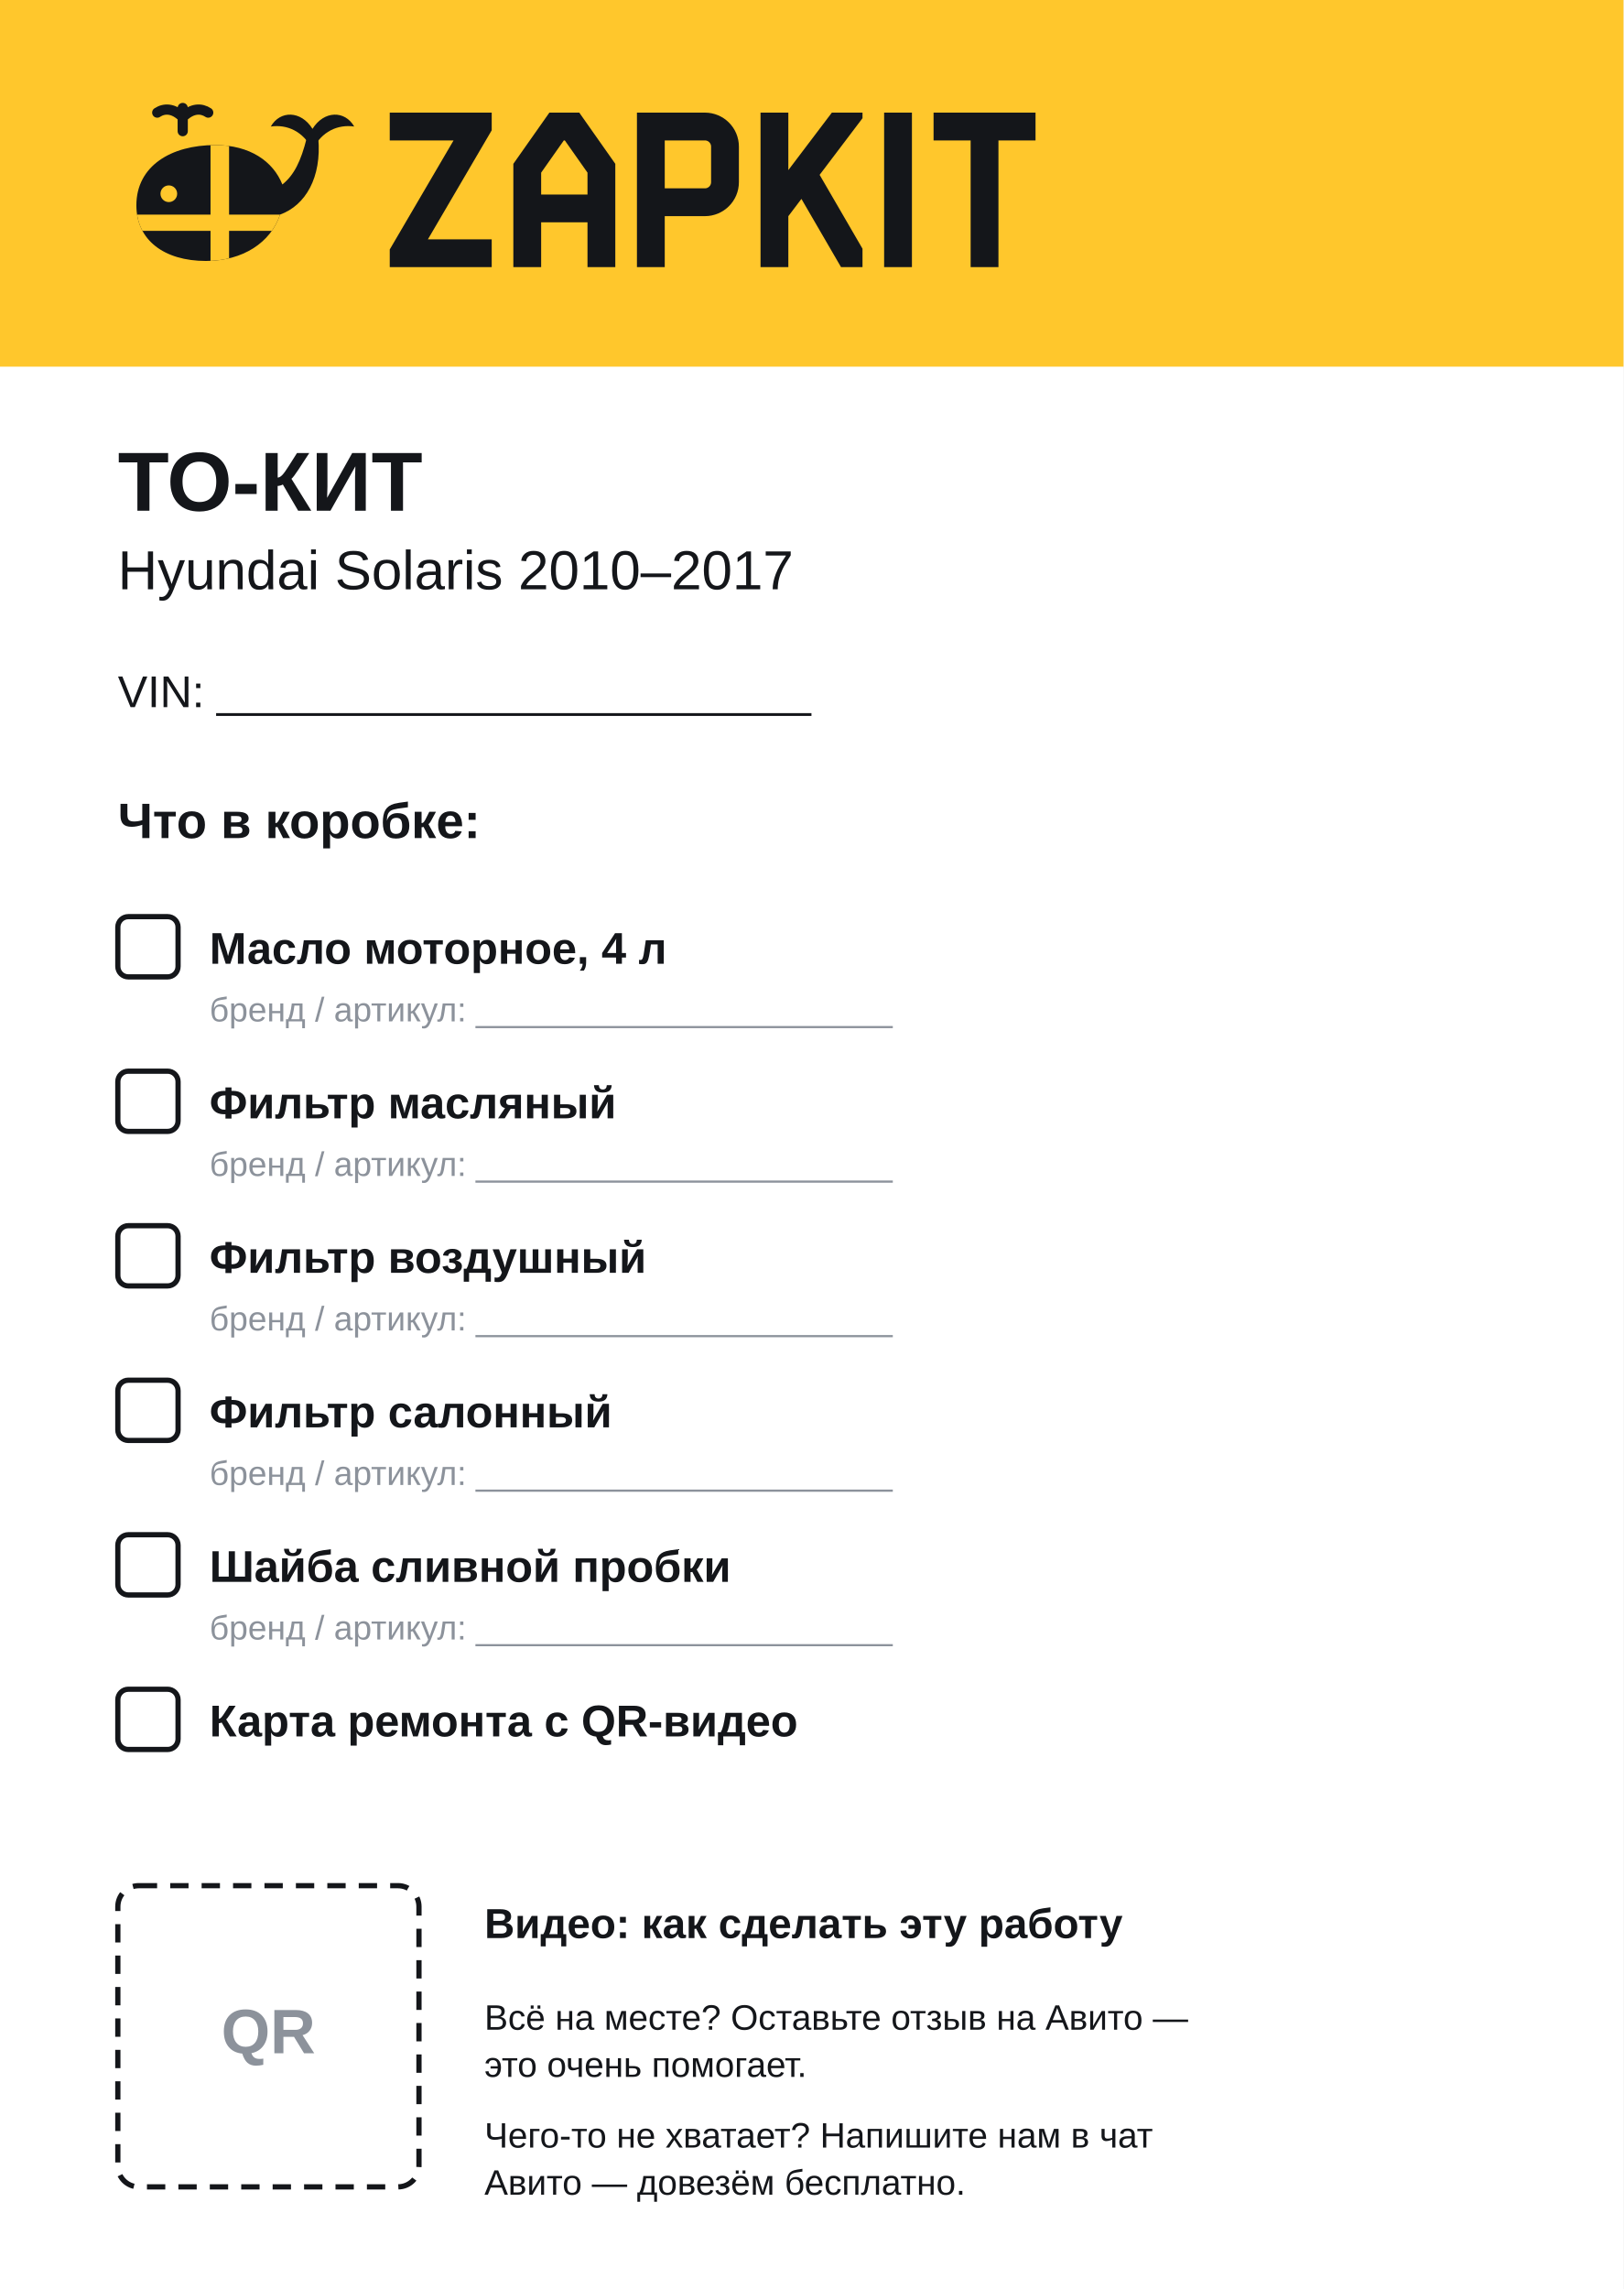
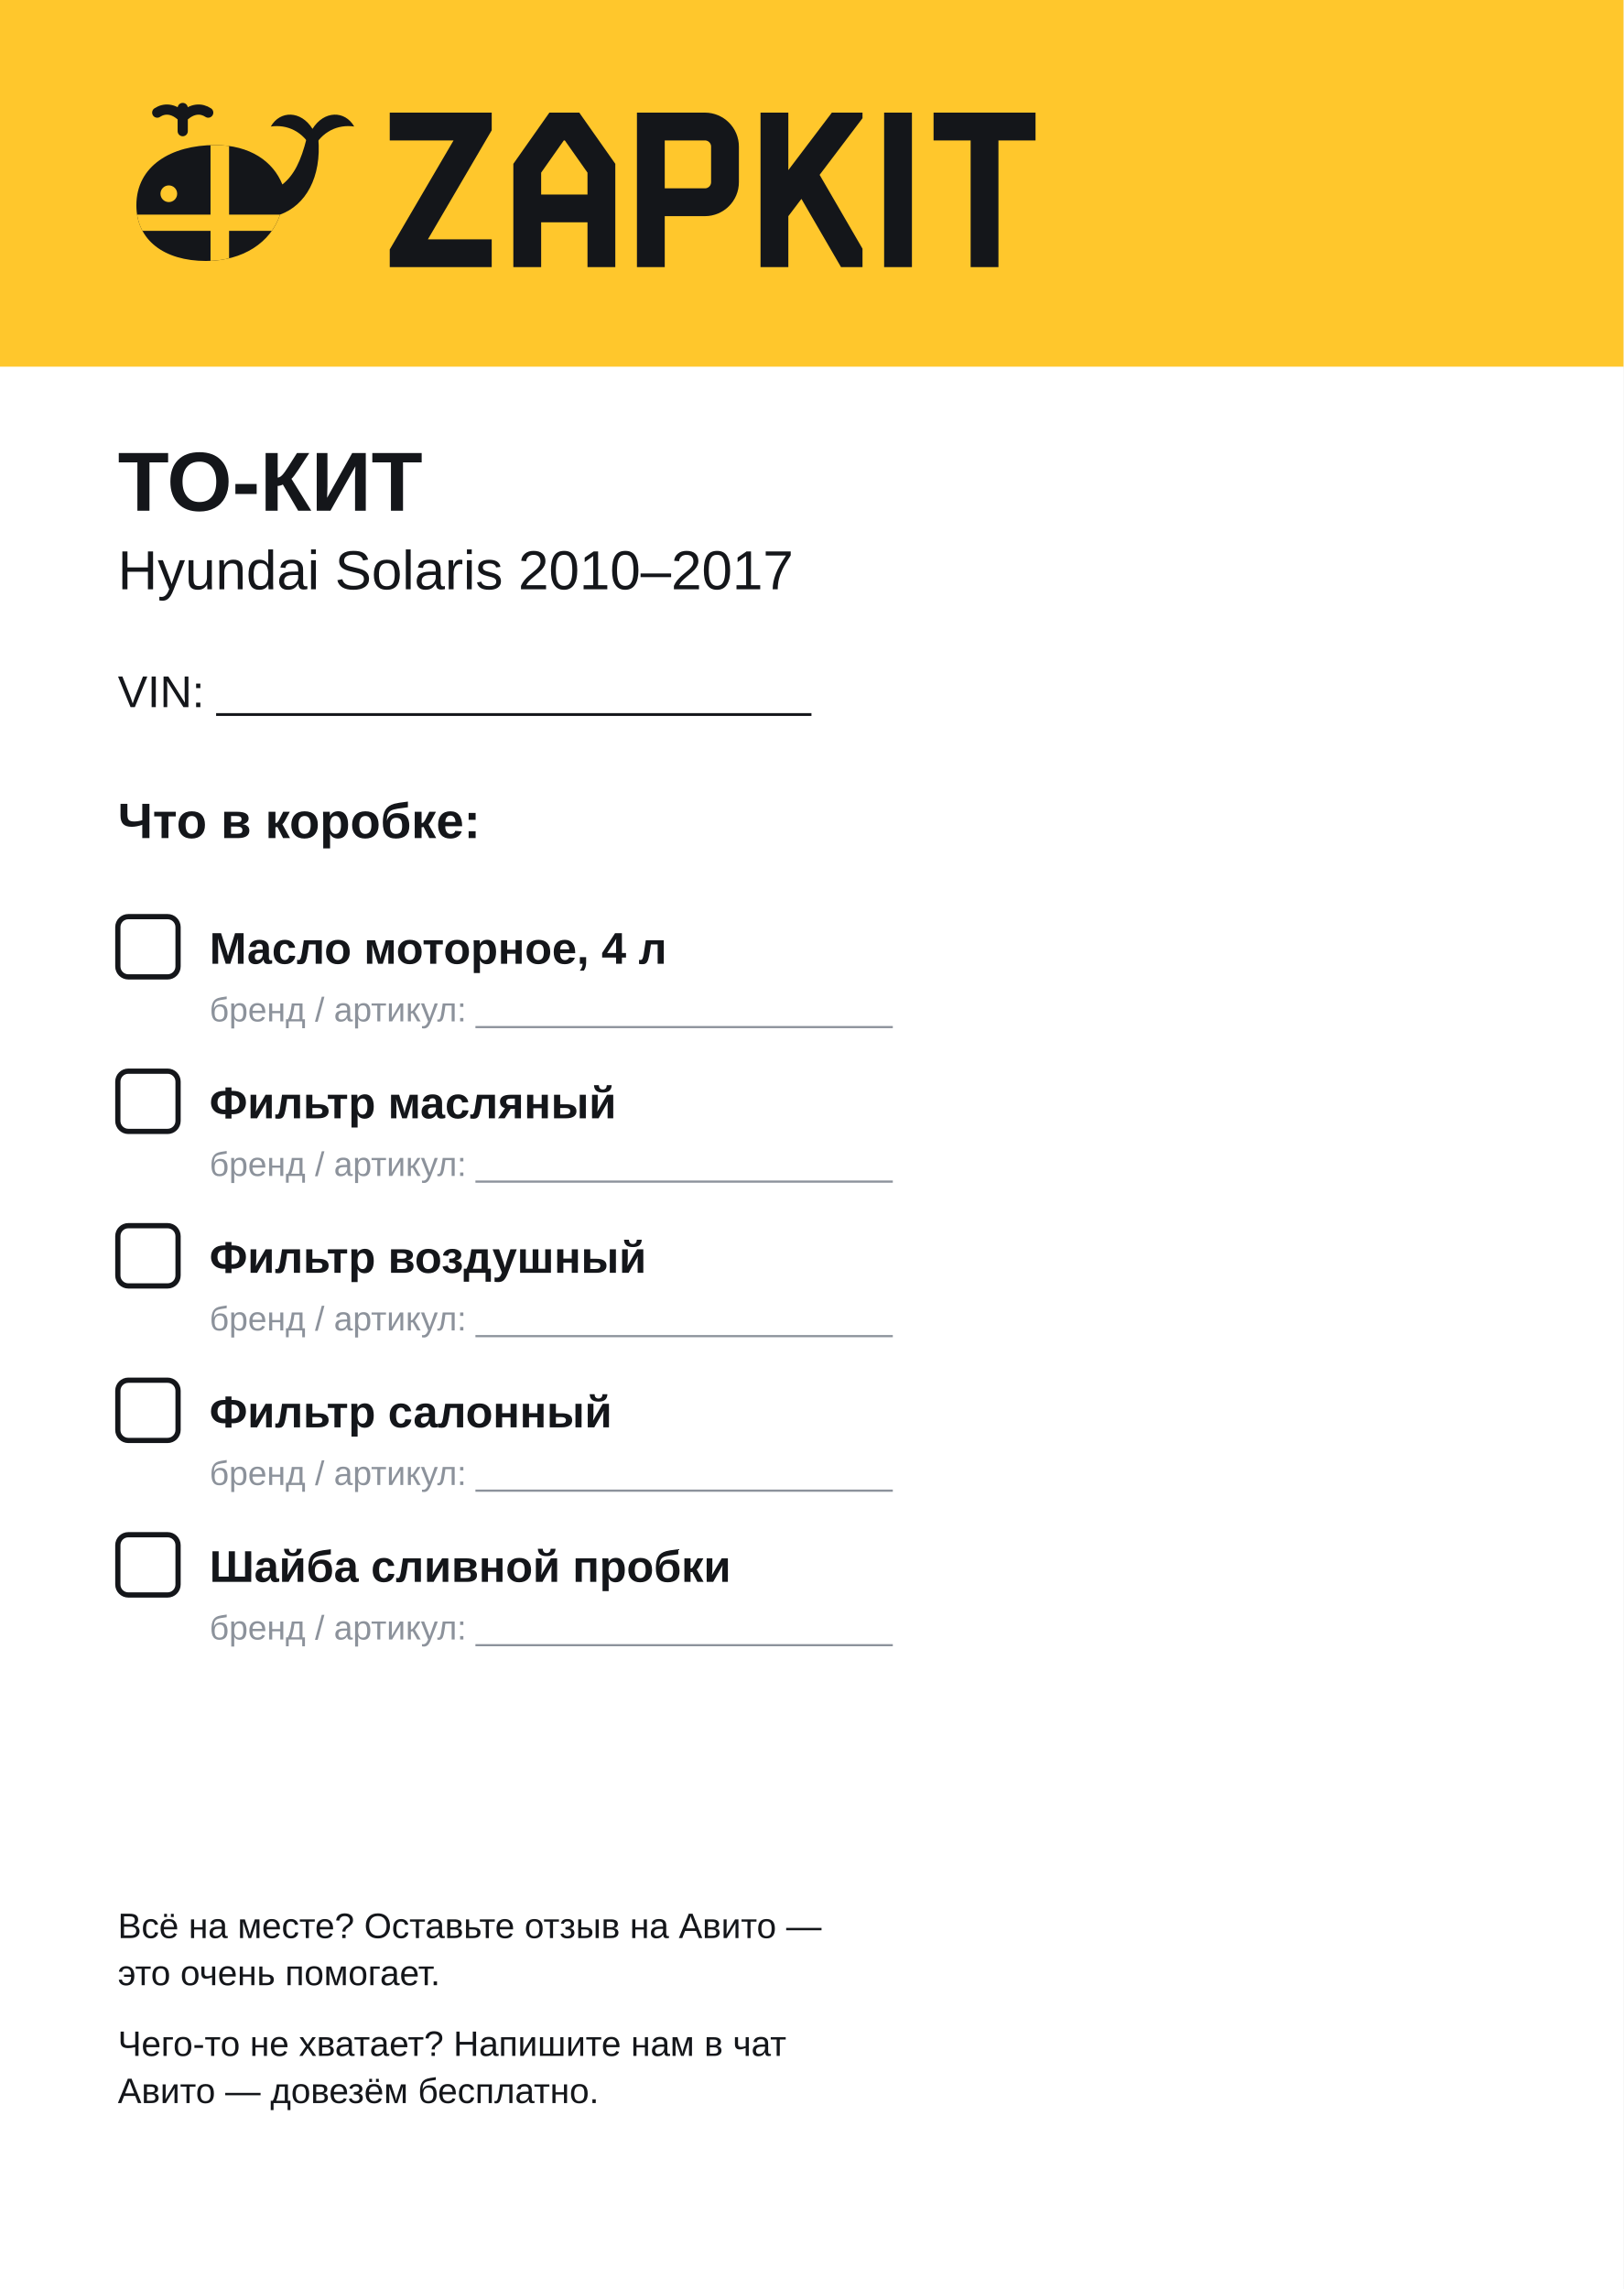
<svg xmlns="http://www.w3.org/2000/svg" viewBox="0 0 1240 1748" width="1240" height="1748" role="img" aria-label="ZAPKIT — карта ремонта: ТО-КИТ Hyundai Solaris 2010–2017">
  <rect width="1240" height="1748" fill="#FFFFFF" />
  <rect width="1240" height="280" fill="#FFC72C" />
  <g transform="translate(90 86) scale(1.18)">
    <g transform="translate(0 -30) scale(1.5)">
      <defs>
        <clipPath id="wb-r1">
          <path d="M8,60 C8,43 23,34 42,34 C57,34 67,41 71,51 C76,47 79,41 81.5,31 L86.5,31 C88,48 81,60 70,64 C66,76 54,84 38,84 C20,84 8,75 8,60 Z" />
        </clipPath>
      </defs>
      <path fill="#14161A" d="M8,60 C8,43 23,34 42,34 C57,34 67,41 71,51 C76,47 79,41 81.5,31 L86.5,31 C88,48 81,60 70,64 C66,76 54,84 38,84 C20,84 8,75 8,60 Z" />
      <path fill="#14161A" d="M84,36 C80,28 73,25 66,26 C70,19 79,19 84,27 C89,19 98,19 102,26 C95,25 88,28 84,36 Z" />
      <g clip-path="url(#wb-r1)" fill="#FFC72C">
        <rect x="40" y="30" width="8" height="60" />
        <rect x="0" y="64" width="90" height="7" />
      </g>
      <circle cx="22" cy="55" r="3.6" fill="#FFC72C" />
      <path d="M28,28 V18 M28,22 C24,18 20,18 17,20 M28,22 C32,18 36,18 39,20" fill="none" stroke="#14161A" stroke-width="4.4" stroke-linecap="round" />
    </g>
    <g transform="translate(176 0)">
      <defs>
        <clipPath id="c66-r1">
          <rect width="66" height="100" />
        </clipPath>
        <clipPath id="c18-r1">
          <rect width="18" height="100" />
        </clipPath>
      </defs>
      <g transform="translate(0 0)">
        <path clip-path="url(#c66-r1)" d="M0,9 H57 L9,91 H66" fill="none" stroke="#14161A" stroke-width="18" stroke-linejoin="miter" stroke-miterlimit="10" />
      </g>
      <g transform="translate(80 0)">
        <path clip-path="url(#c66-r1)" d="M9,100 V36 L28,9 H38 L57,36 V100 M9,62 H57" fill="none" stroke="#14161A" stroke-width="18" stroke-linejoin="miter" stroke-miterlimit="10" />
      </g>
      <g transform="translate(160 0)">
        <path clip-path="url(#c66-r1)" d="M9,100 V9 H44 A13,13 0 0 1 57,22 V45 A13,13 0 0 1 44,58 H9" fill="none" stroke="#14161A" stroke-width="18" stroke-linejoin="miter" stroke-miterlimit="10" />
      </g>
      <g transform="translate(240 0)">
        <path clip-path="url(#c66-r1)" d="M9,0 V100 M9,64 L62,-6 M30,44 L66,106" fill="none" stroke="#14161A" stroke-width="18" stroke-linejoin="miter" stroke-miterlimit="10" />
      </g>
      <g transform="translate(320 0)">
        <path clip-path="url(#c18-r1)" d="M9,0 V100" fill="none" stroke="#14161A" stroke-width="18" stroke-linejoin="miter" stroke-miterlimit="10" />
      </g>
      <g transform="translate(352 0)">
        <path clip-path="url(#c66-r1)" d="M0,9 H66 M33,9 V100" fill="none" stroke="#14161A" stroke-width="18" stroke-linejoin="miter" stroke-miterlimit="10" />
      </g>
    </g>
  </g>
  <text x="90" y="390" font-family="'Liberation Sans', Arial, Helvetica, sans-serif" font-size="64" font-weight="700" fill="#14161A" text-anchor="start">ТО-КИТ</text>
  <text x="90" y="450" font-family="'Liberation Sans', Arial, Helvetica, sans-serif" font-size="42" font-weight="400" fill="#14161A" text-anchor="start">Hyundai Solaris 2010–2017</text>
  <text x="90" y="540" font-family="'Liberation Sans', Arial, Helvetica, sans-serif" font-size="34" font-weight="400" fill="#14161A" text-anchor="start">VIN: ________________________</text>
  <text x="90" y="640" font-family="'Liberation Sans', Arial, Helvetica, sans-serif" font-size="38" font-weight="700" fill="#14161A" text-anchor="start">Что в коробке:</text>
  <rect x="90" y="700" width="46" height="46" rx="8" fill="none" stroke="#14161A" stroke-width="4" />
  <text x="160" y="736" font-family="'Liberation Sans', Arial, Helvetica, sans-serif" font-size="34" font-weight="700" fill="#14161A" text-anchor="start">Масло моторное, 4 л</text>
  <text x="160" y="780" font-family="'Liberation Sans', Arial, Helvetica, sans-serif" font-size="26" font-weight="400" fill="#8C929B" text-anchor="start">бренд / артикул: ______________________</text>
  <rect x="90" y="818" width="46" height="46" rx="8" fill="none" stroke="#14161A" stroke-width="4" />
  <text x="160" y="854" font-family="'Liberation Sans', Arial, Helvetica, sans-serif" font-size="34" font-weight="700" fill="#14161A" text-anchor="start">Фильтр масляный</text>
  <text x="160" y="898" font-family="'Liberation Sans', Arial, Helvetica, sans-serif" font-size="26" font-weight="400" fill="#8C929B" text-anchor="start">бренд / артикул: ______________________</text>
  <rect x="90" y="936" width="46" height="46" rx="8" fill="none" stroke="#14161A" stroke-width="4" />
  <text x="160" y="972" font-family="'Liberation Sans', Arial, Helvetica, sans-serif" font-size="34" font-weight="700" fill="#14161A" text-anchor="start">Фильтр воздушный</text>
  <text x="160" y="1016" font-family="'Liberation Sans', Arial, Helvetica, sans-serif" font-size="26" font-weight="400" fill="#8C929B" text-anchor="start">бренд / артикул: ______________________</text>
  <rect x="90" y="1054" width="46" height="46" rx="8" fill="none" stroke="#14161A" stroke-width="4" />
  <text x="160" y="1090" font-family="'Liberation Sans', Arial, Helvetica, sans-serif" font-size="34" font-weight="700" fill="#14161A" text-anchor="start">Фильтр салонный</text>
  <text x="160" y="1134" font-family="'Liberation Sans', Arial, Helvetica, sans-serif" font-size="26" font-weight="400" fill="#8C929B" text-anchor="start">бренд / артикул: ______________________</text>
  <rect x="90" y="1172" width="46" height="46" rx="8" fill="none" stroke="#14161A" stroke-width="4" />
  <text x="160" y="1208" font-family="'Liberation Sans', Arial, Helvetica, sans-serif" font-size="34" font-weight="700" fill="#14161A" text-anchor="start">Шайба сливной пробки</text>
  <text x="160" y="1252" font-family="'Liberation Sans', Arial, Helvetica, sans-serif" font-size="26" font-weight="400" fill="#8C929B" text-anchor="start">бренд / артикул: ______________________</text>
-   <rect x="90" y="1290" width="46" height="46" rx="8" fill="none" stroke="#14161A" stroke-width="4" />
-   <text x="160" y="1326" font-family="'Liberation Sans', Arial, Helvetica, sans-serif" font-size="34" font-weight="700" fill="#14161A" text-anchor="start">Карта ремонта с QR-видео</text>
-   <rect x="90" y="1440" width="230" height="230" rx="16" fill="none" stroke="#14161A" stroke-width="4" stroke-dasharray="14 10" />
-   <text x="205" y="1568" font-family="'Liberation Sans', Arial, Helvetica, sans-serif" font-size="48" font-weight="700" fill="#8C929B" text-anchor="middle">QR</text>
-   <text x="370" y="1480" font-family="'Liberation Sans', Arial, Helvetica, sans-serif" font-size="32" font-weight="700" fill="#14161A" text-anchor="start">Видео: как сделать эту работу</text>
-   <text x="370" y="1550" font-family="'Liberation Sans', Arial, Helvetica, sans-serif" font-size="27" font-weight="400" fill="#14161A" text-anchor="start">Всё на месте? Оставьте отзыв на Авито —</text>
-   <text x="370" y="1586" font-family="'Liberation Sans', Arial, Helvetica, sans-serif" font-size="27" font-weight="400" fill="#14161A" text-anchor="start">это очень помогает.</text>
-   <text x="370" y="1640" font-family="'Liberation Sans', Arial, Helvetica, sans-serif" font-size="27" font-weight="400" fill="#14161A" text-anchor="start">Чего-то не хватает? Напишите нам в чат</text>
-   <text x="370" y="1676" font-family="'Liberation Sans', Arial, Helvetica, sans-serif" font-size="27" font-weight="400" fill="#14161A" text-anchor="start">Авито — довезём бесплатно.</text>
+   <text x="90" y="1480" font-family="'Liberation Sans', Arial, Helvetica, sans-serif" font-size="27" font-weight="400" fill="#14161A" text-anchor="start">Всё на месте? Оставьте отзыв на Авито —</text>
+   <text x="90" y="1516" font-family="'Liberation Sans', Arial, Helvetica, sans-serif" font-size="27" font-weight="400" fill="#14161A" text-anchor="start">это очень помогает.</text>
+   <text x="90" y="1570" font-family="'Liberation Sans', Arial, Helvetica, sans-serif" font-size="27" font-weight="400" fill="#14161A" text-anchor="start">Чего-то не хватает? Напишите нам в чат</text>
+   <text x="90" y="1606" font-family="'Liberation Sans', Arial, Helvetica, sans-serif" font-size="27" font-weight="400" fill="#14161A" text-anchor="start">Авито — довезём бесплатно.</text>
</svg>
